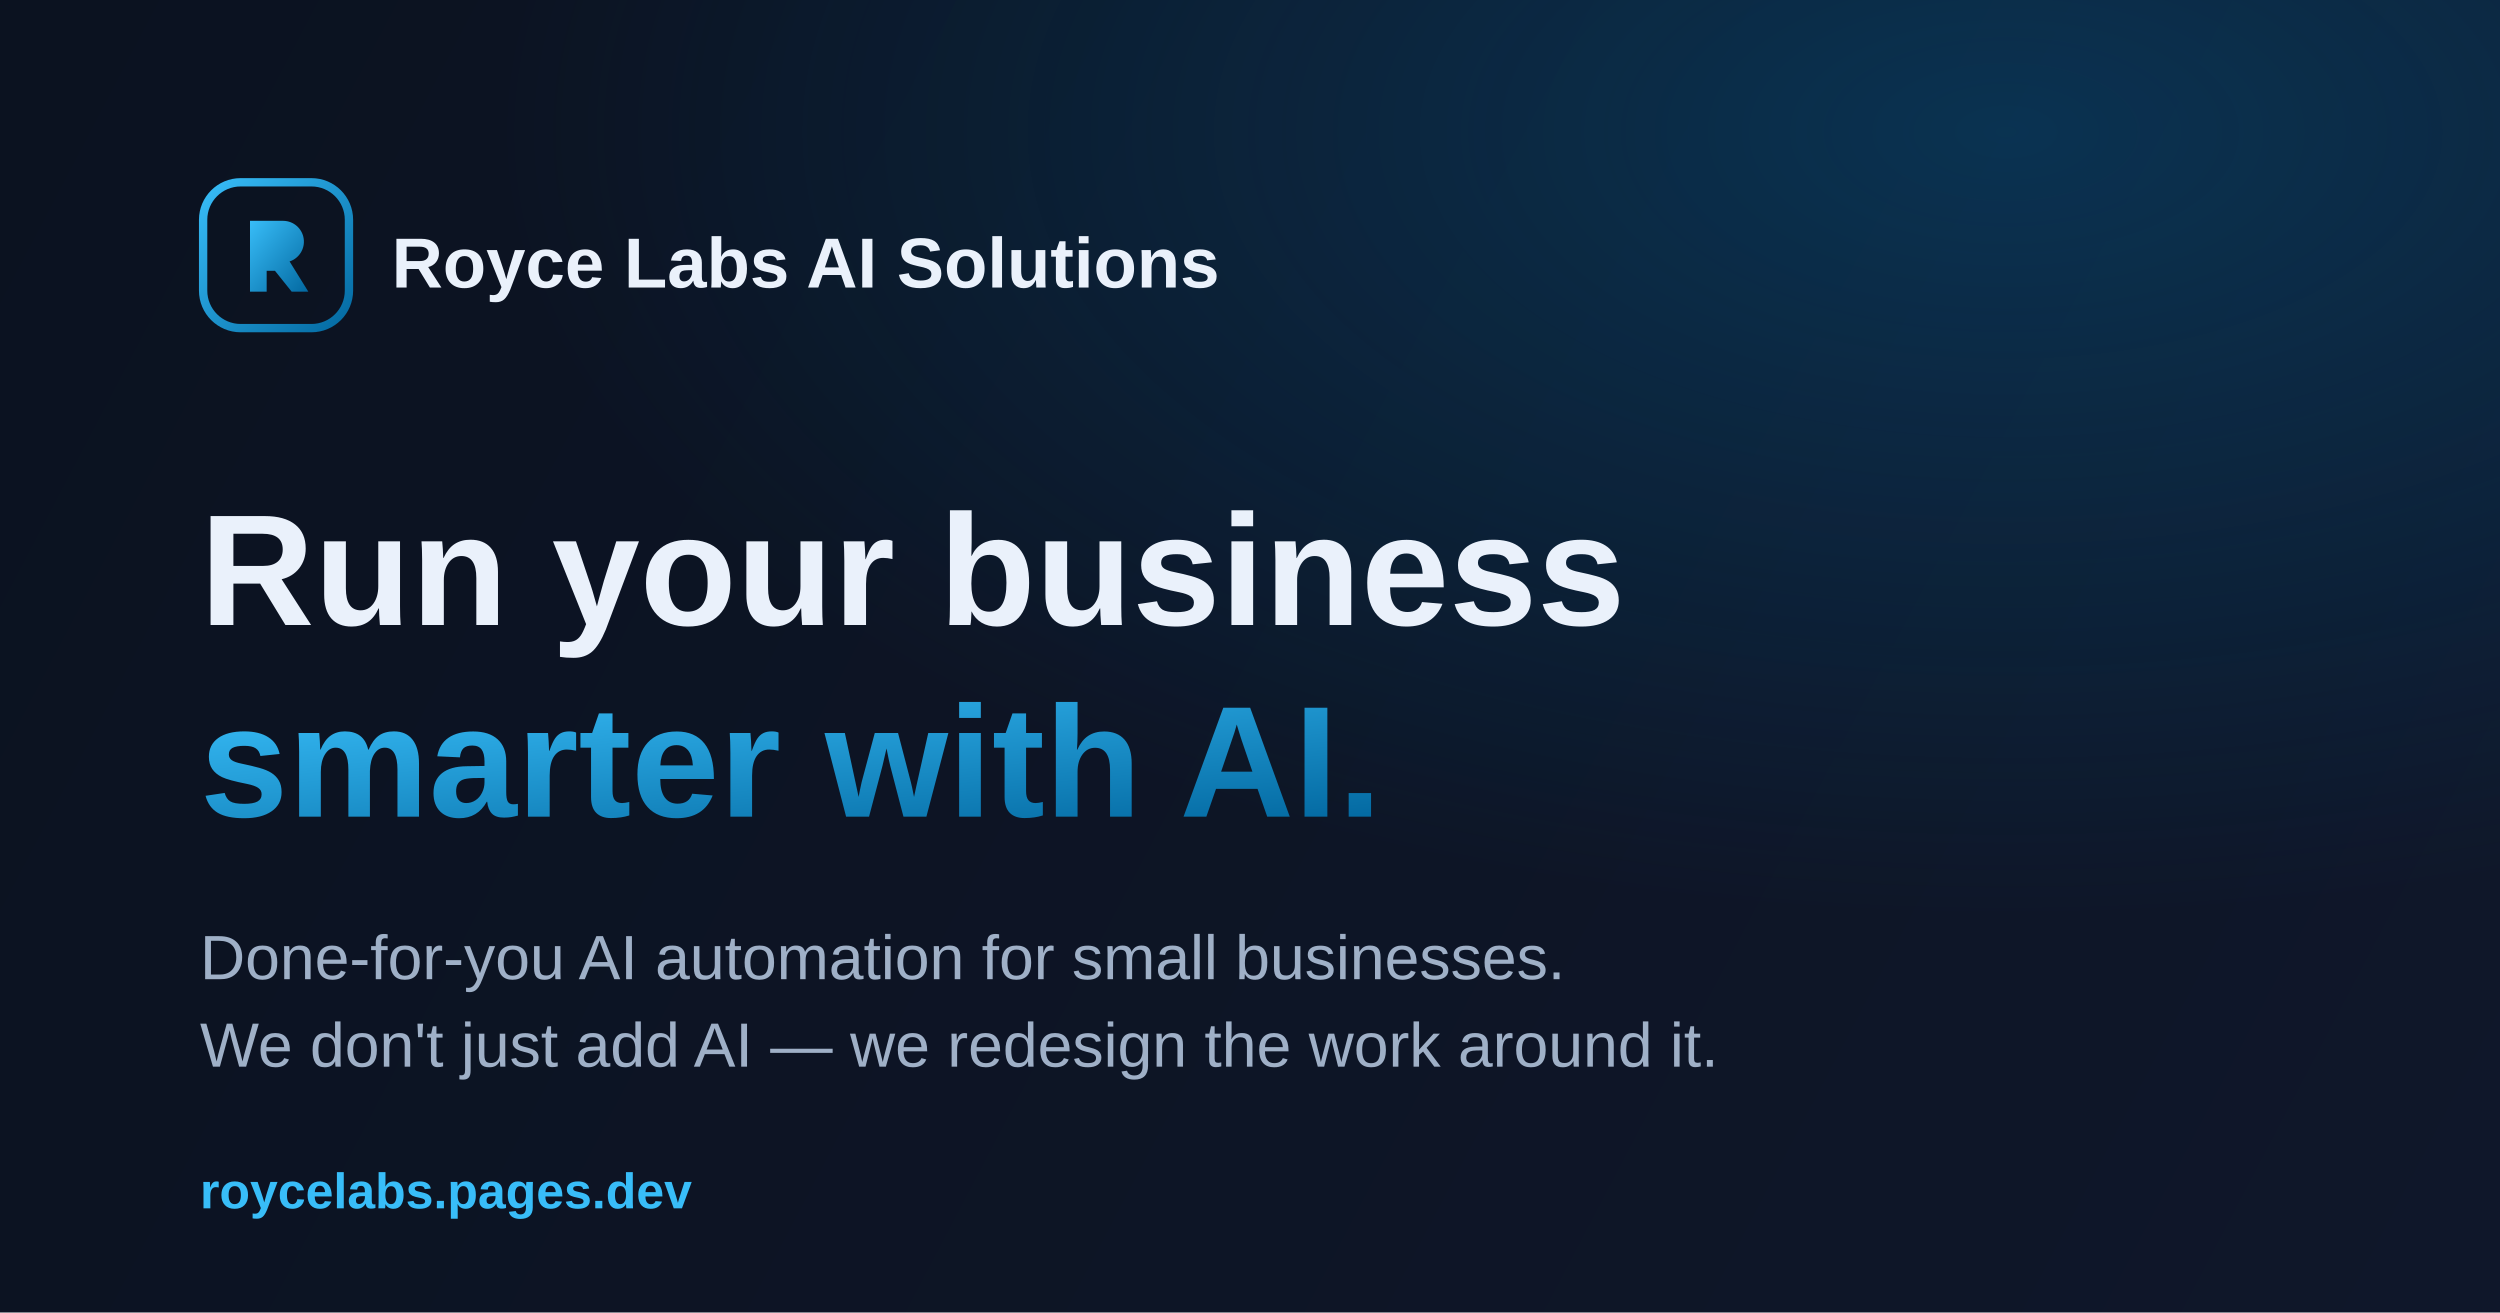
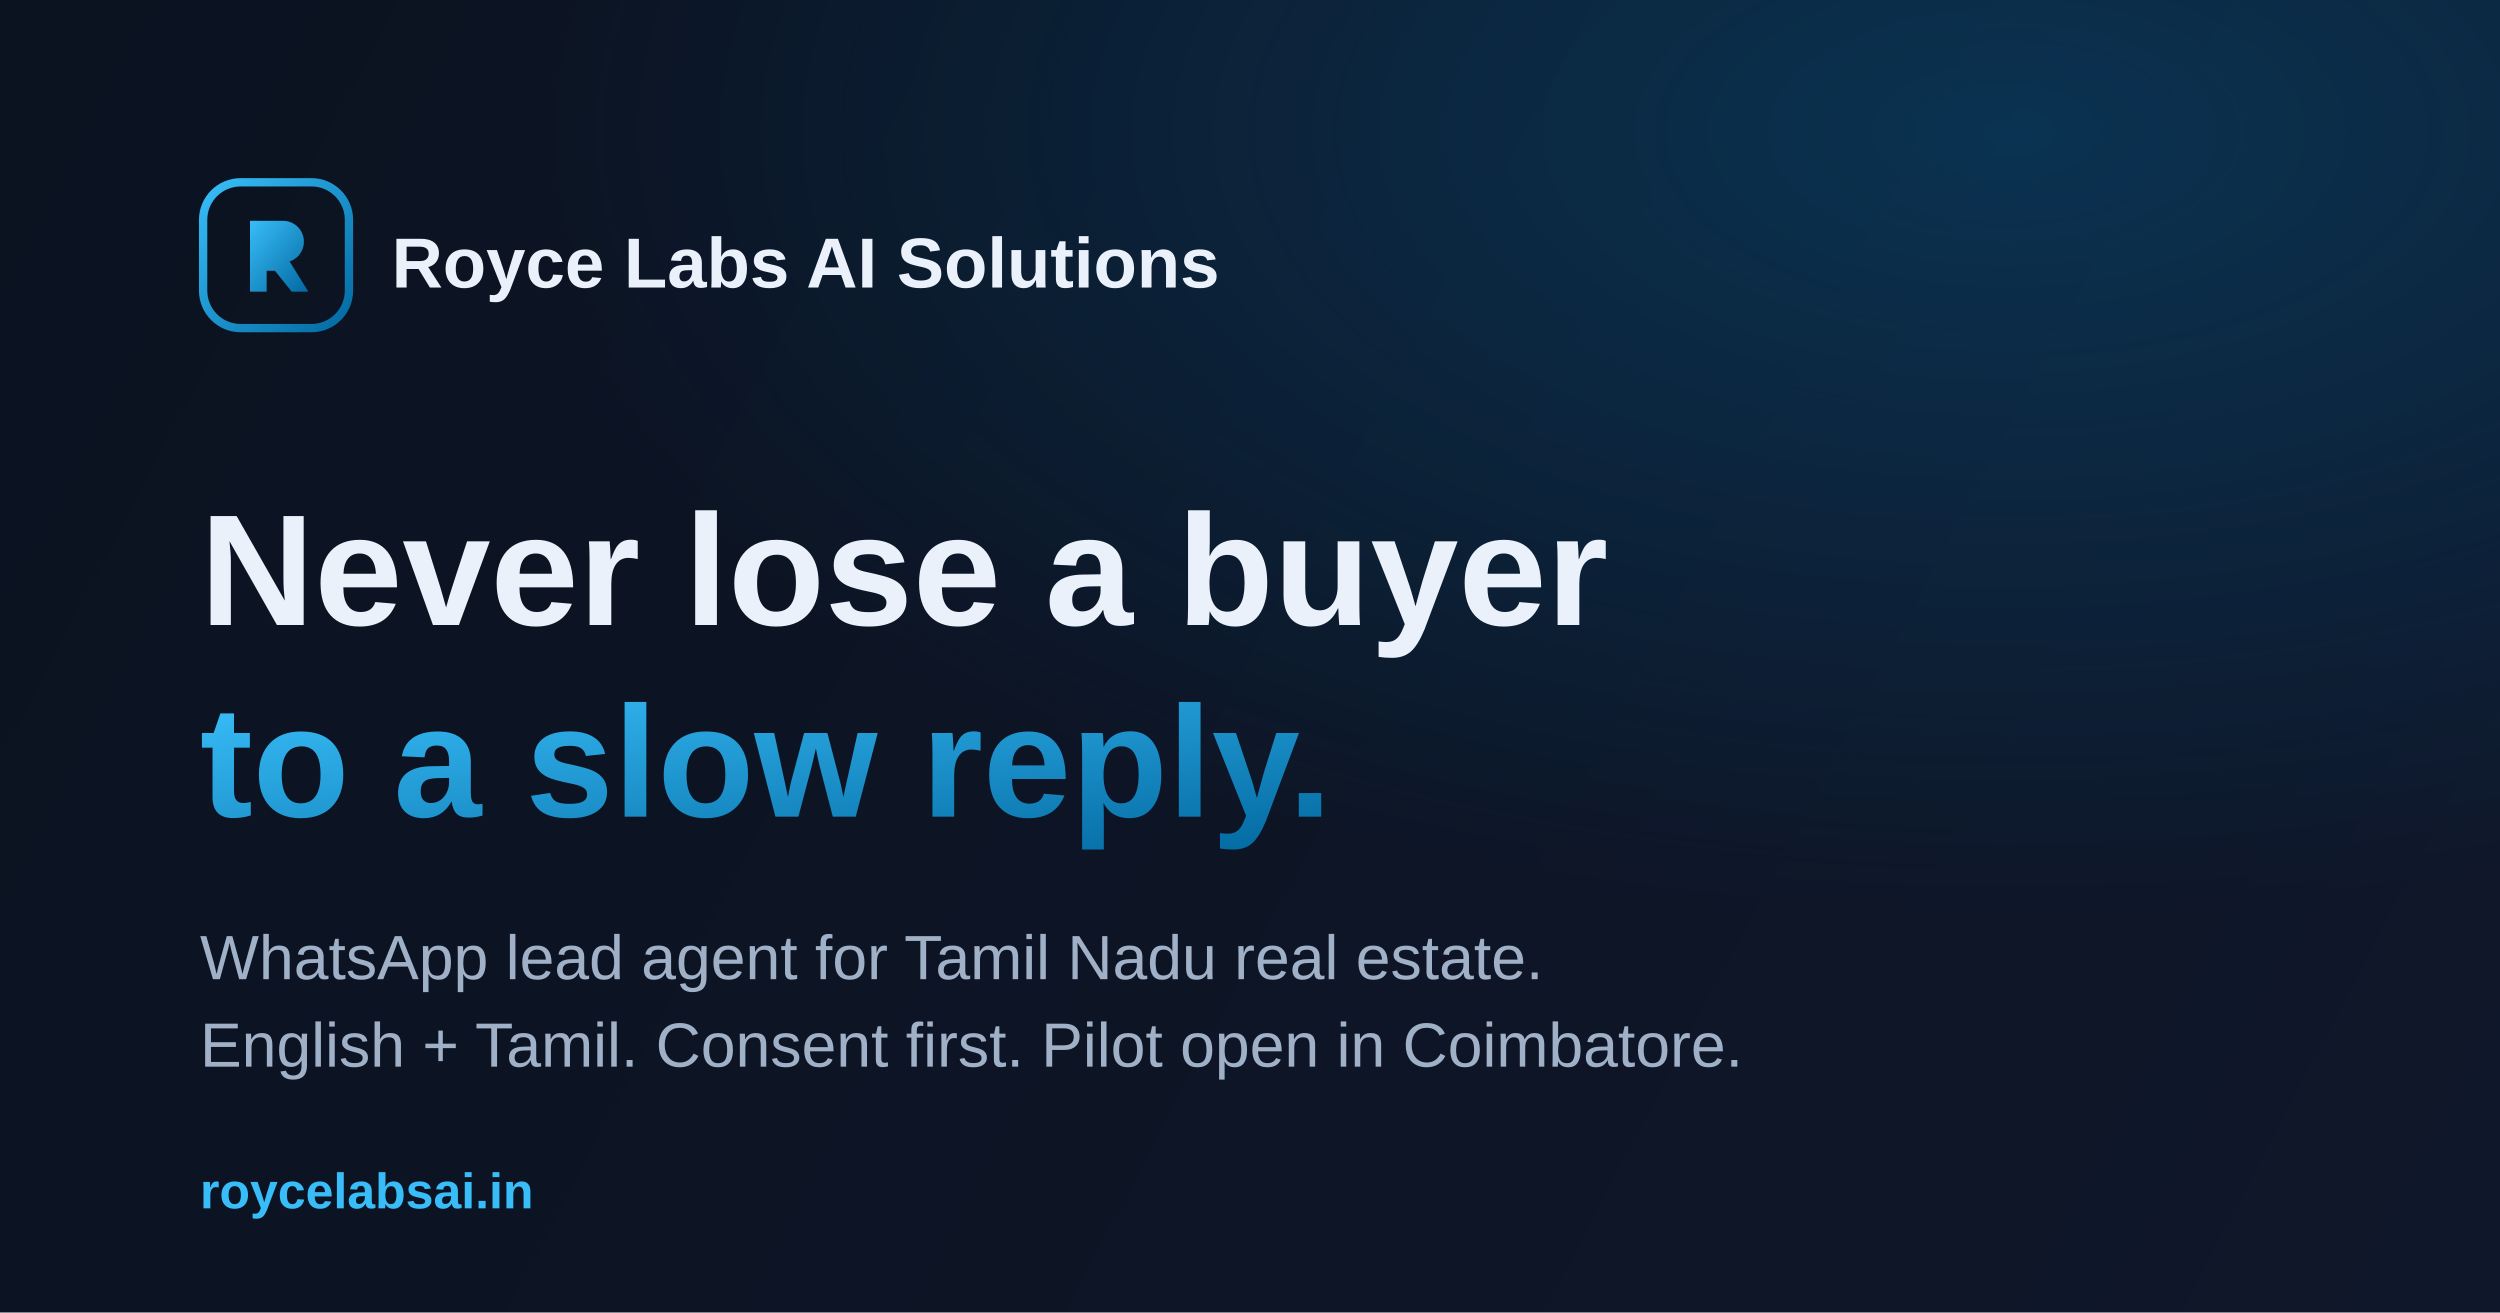
<svg xmlns="http://www.w3.org/2000/svg" width="1200" height="630" viewBox="0 0 1200 630" role="img" aria-label="Royce Labs AI Solutions">
  <defs>
    <linearGradient id="bg" x1="0" y1="0" x2="1200" y2="630" gradientUnits="userSpaceOnUse">
      <stop offset="0" stop-color="#0B1220" />
      <stop offset="1" stop-color="#0F172A" />
    </linearGradient>
    <linearGradient id="accent" x1="0" y1="0" x2="1" y2="1">
      <stop offset="0" stop-color="#38BDF8" />
      <stop offset="1" stop-color="#0369A1" />
    </linearGradient>
    <radialGradient id="glow" cx="0.8" cy="0.1" r="0.6">
      <stop offset="0" stop-color="#0369A1" stop-opacity="0.35" />
      <stop offset="1" stop-color="#0369A1" stop-opacity="0" />
    </radialGradient>
  </defs>
  <rect width="1200" height="630" fill="url(#bg)" />
  <rect width="1200" height="630" fill="url(#glow)" />
  <g transform="translate(96,86)">
    <rect x="1.5" y="1.5" width="70" height="70" rx="18" fill="none" stroke="url(#accent)" stroke-width="4" />
    <path d="M24 54V20h16a10 10 0 0 1 3 19.5L52 54h-8l-8-10h-4v10h-8z" fill="url(#accent)" />
  </g>
  <text x="188" y="138" font-family="Segoe UI, Arial, sans-serif" font-size="34" font-weight="700" fill="#EAF1FB">Royce Labs AI Solutions</text>
-   <text x="96" y="300" font-family="Segoe UI, Arial, sans-serif" font-size="76" font-weight="800" fill="#EAF1FB">Run your business</text>
-   <text x="96" y="392" font-family="Segoe UI, Arial, sans-serif" font-size="76" font-weight="800" fill="url(#accent)">smarter with AI.</text>
-   <text x="96" y="470" font-family="Segoe UI, Arial, sans-serif" font-size="30" font-weight="500" fill="#9FB0C7">Done-for-you AI automation for small businesses.</text>
-   <text x="96" y="512" font-family="Segoe UI, Arial, sans-serif" font-size="30" font-weight="500" fill="#9FB0C7">We don't just add AI — we redesign the work around it.</text>
-   <text x="96" y="580" font-family="Segoe UI, Arial, sans-serif" font-size="24" font-weight="600" fill="#38BDF8">roycelabs.pages.dev</text>
+   <text x="96" y="300" font-family="Segoe UI, Arial, sans-serif" font-size="76" font-weight="800" fill="#EAF1FB">Never lose a buyer</text>
+   <text x="96" y="392" font-family="Segoe UI, Arial, sans-serif" font-size="76" font-weight="800" fill="url(#accent)">to a slow reply.</text>
+   <text x="96" y="470" font-family="Segoe UI, Arial, sans-serif" font-size="30" font-weight="500" fill="#9FB0C7">WhatsApp lead agent for Tamil Nadu real estate.</text>
+   <text x="96" y="512" font-family="Segoe UI, Arial, sans-serif" font-size="30" font-weight="500" fill="#9FB0C7">English + Tamil. Consent first. Pilot open in Coimbatore.</text>
+   <text x="96" y="580" font-family="Segoe UI, Arial, sans-serif" font-size="24" font-weight="600" fill="#38BDF8">roycelabsai.in</text>
</svg>
